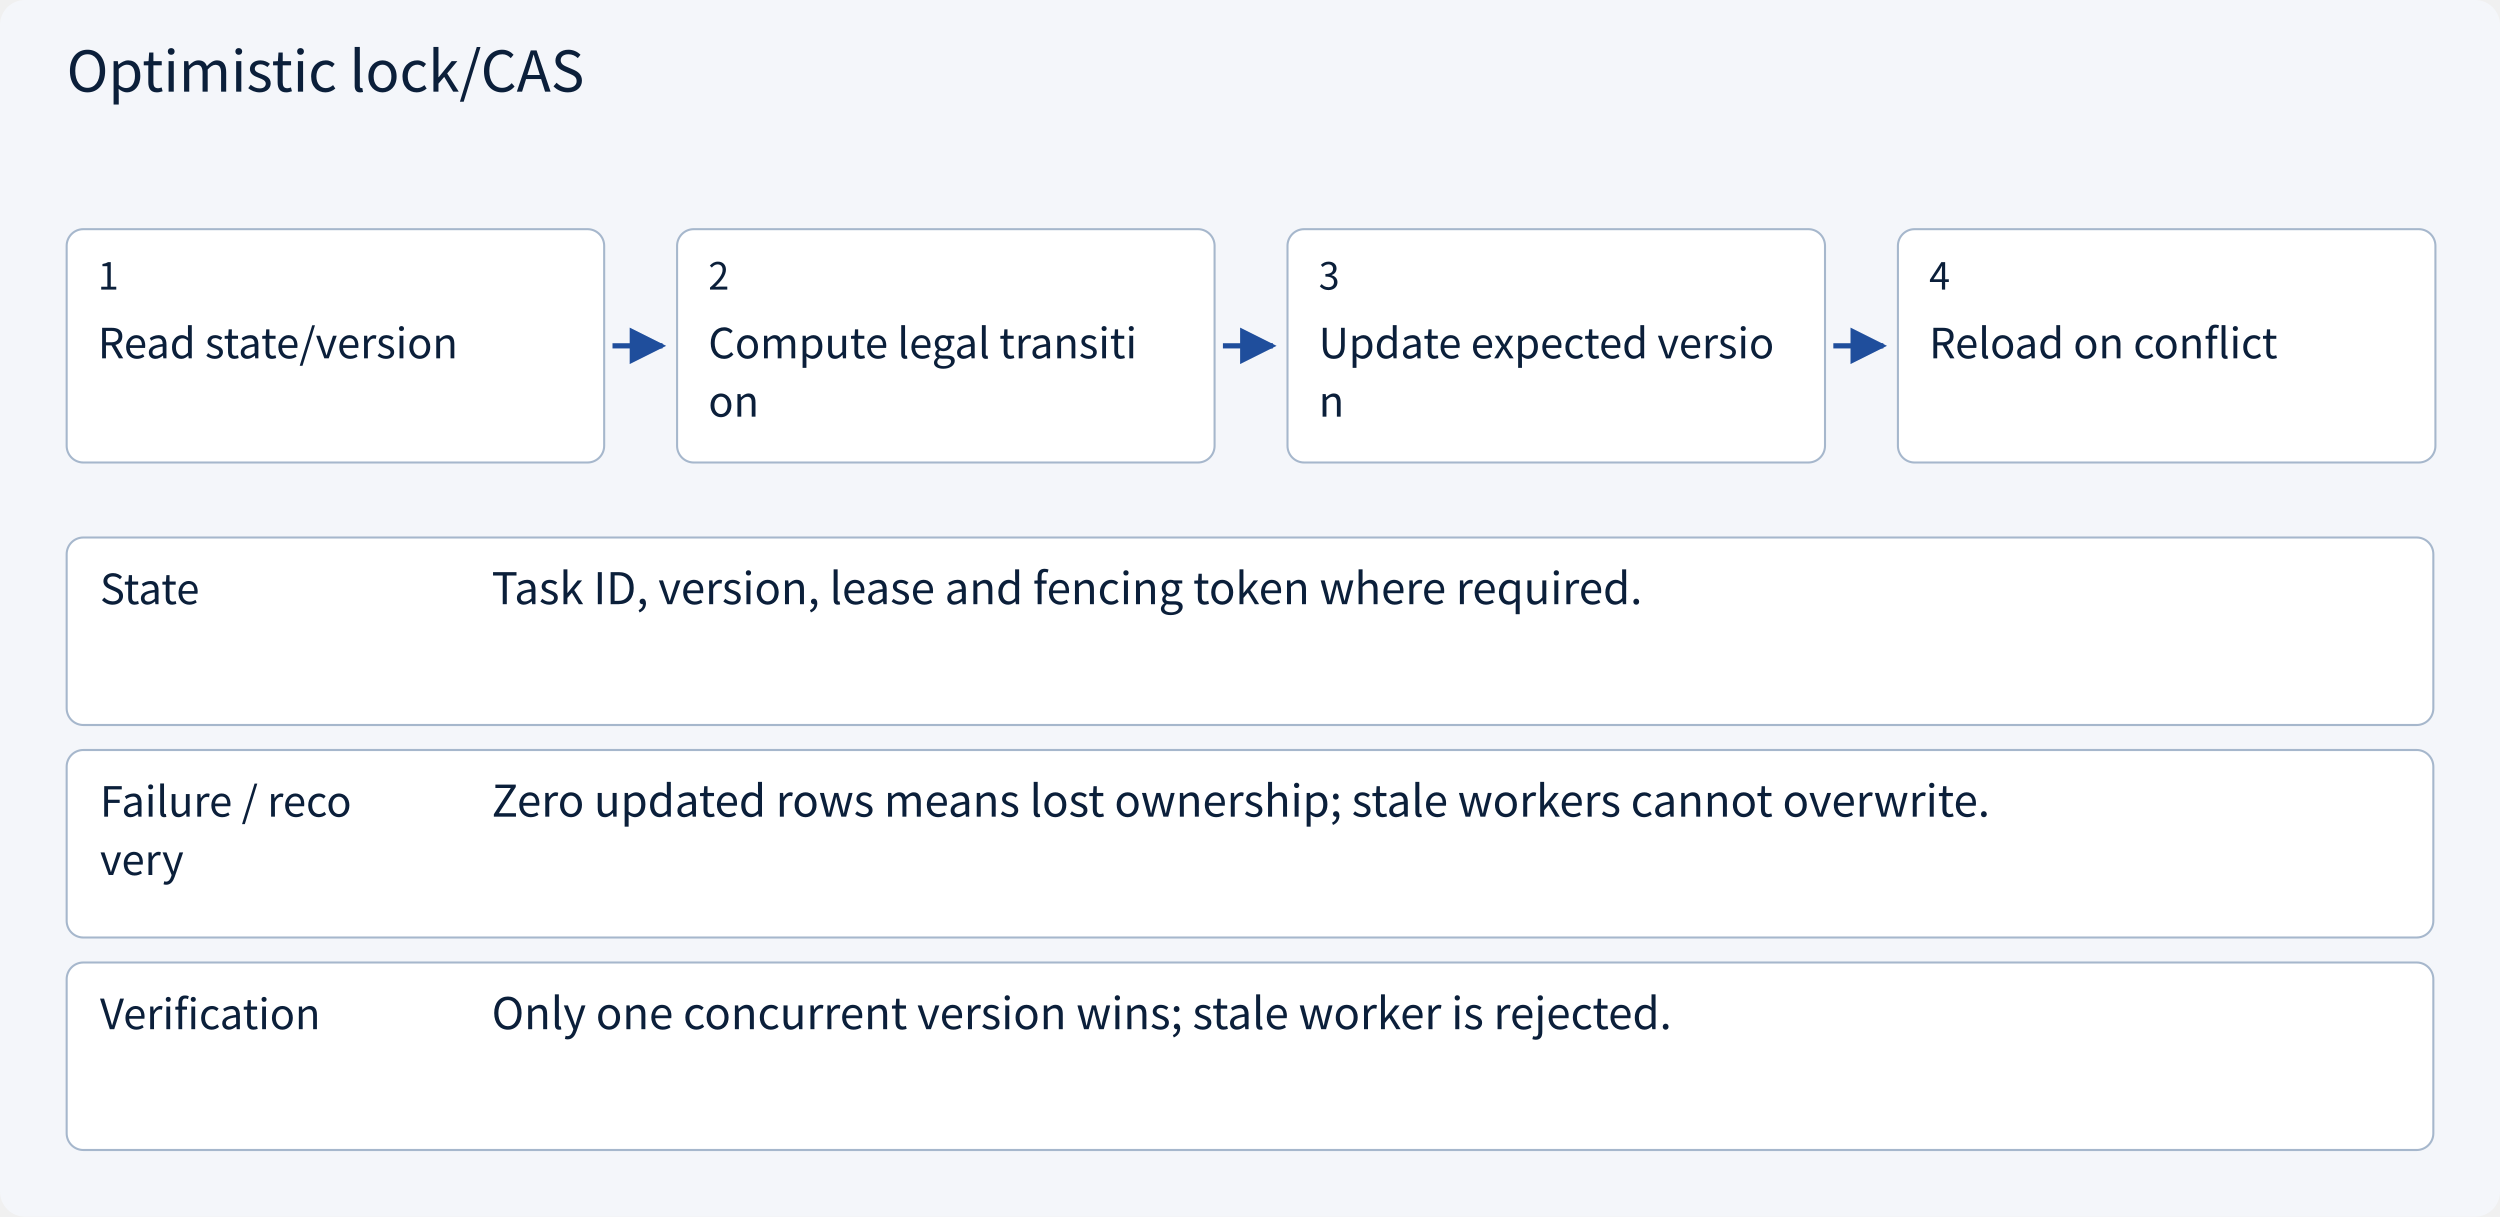
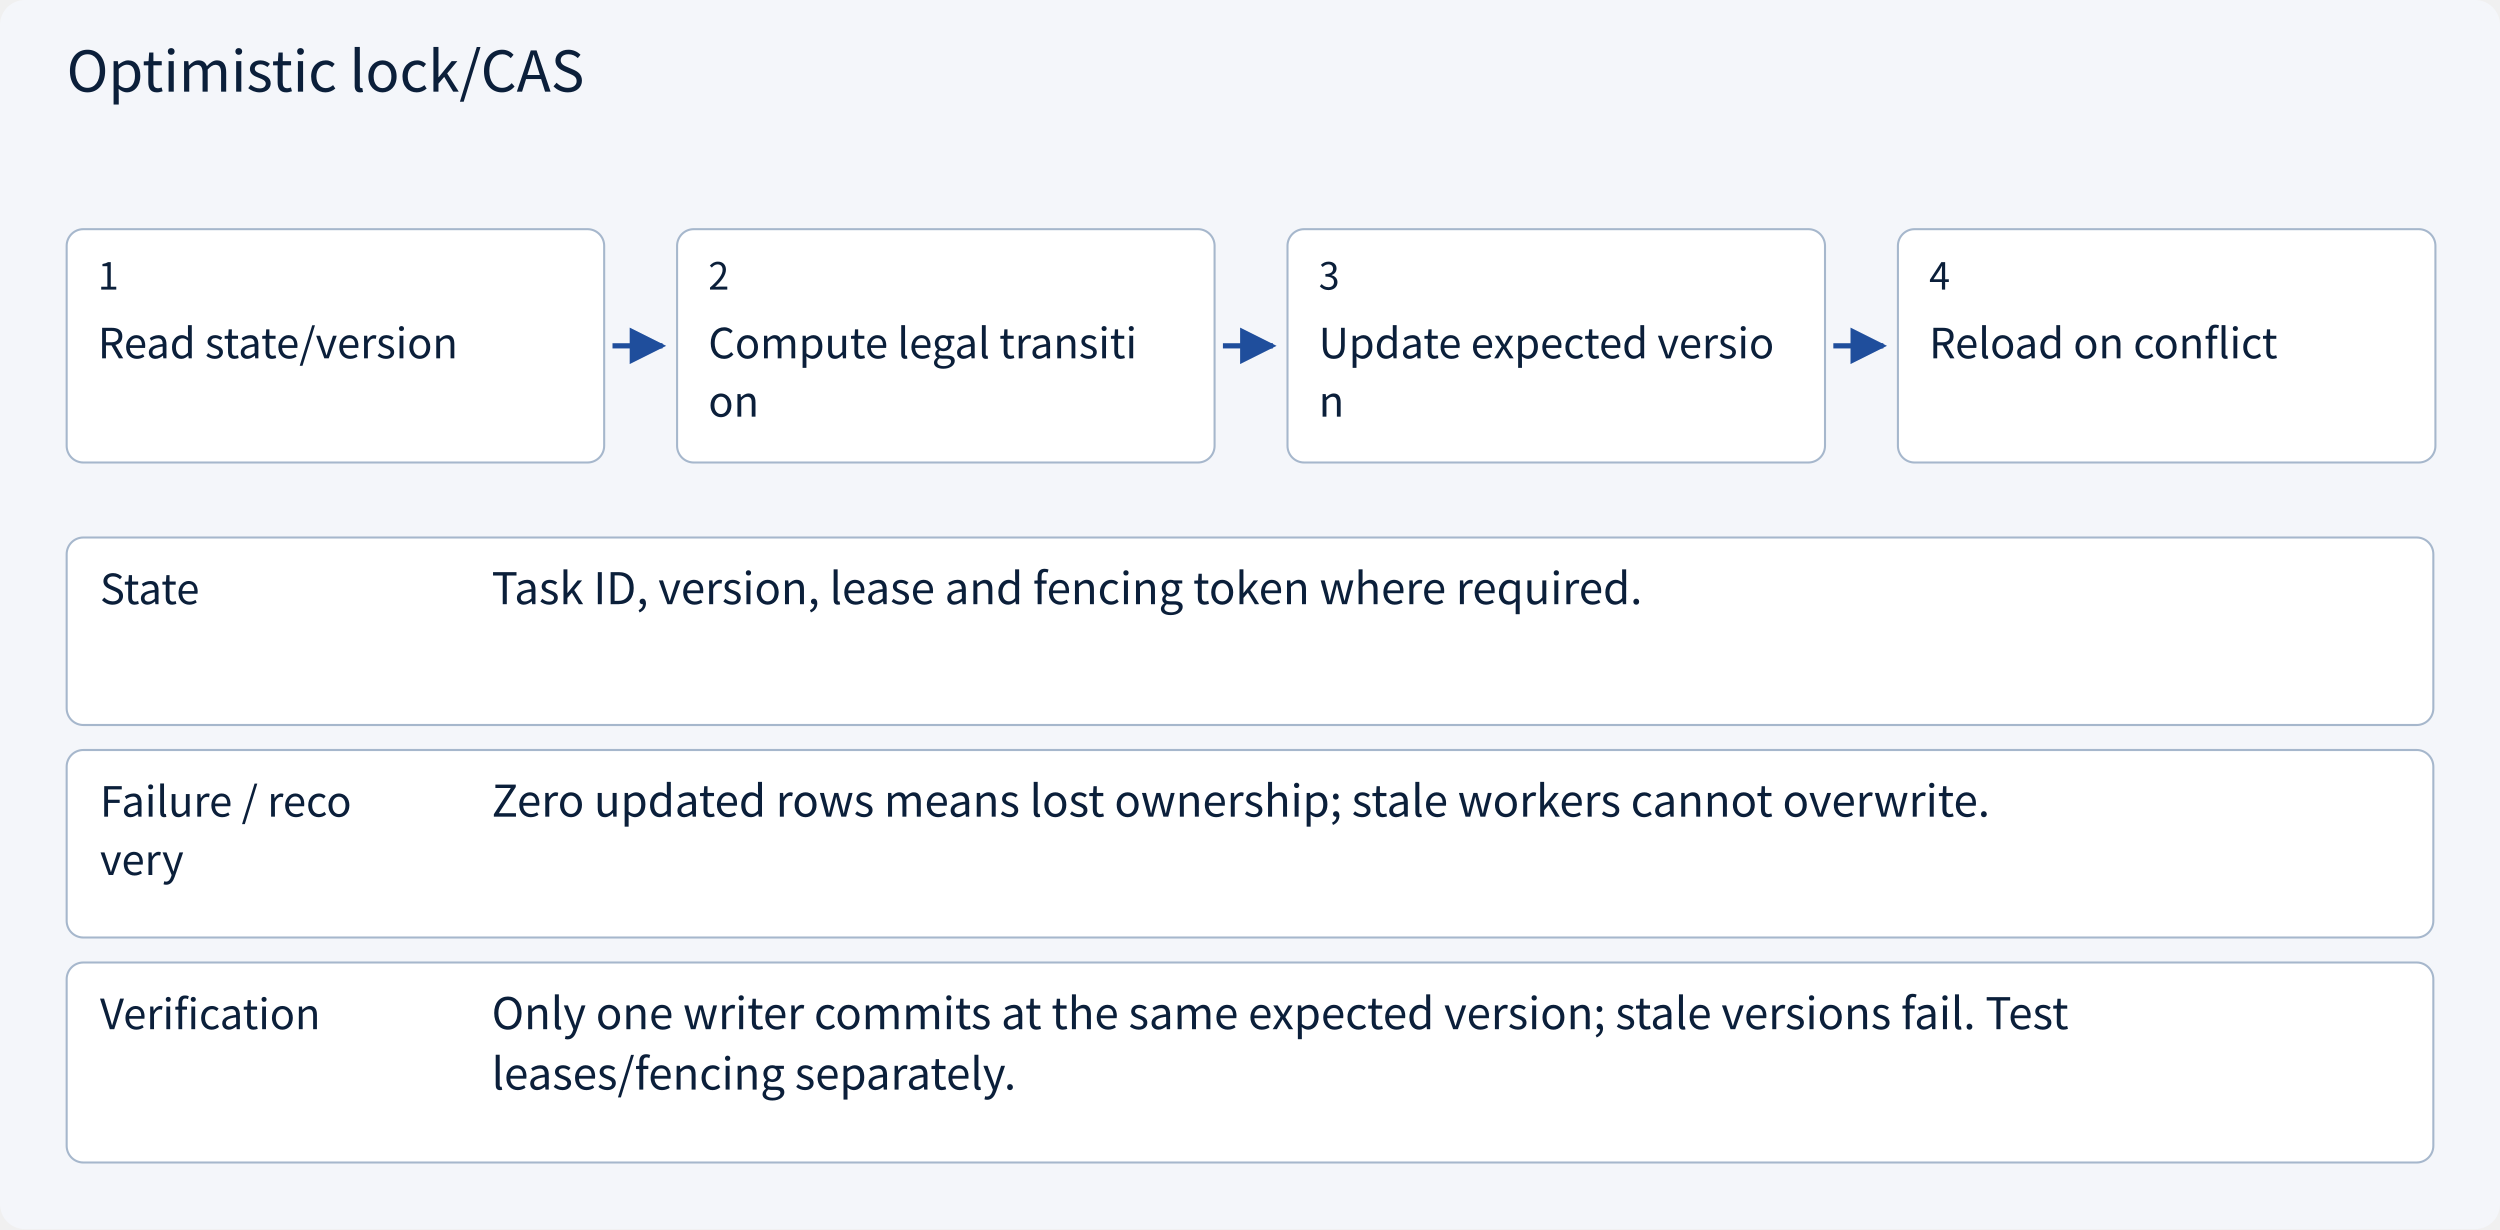
- <svg xmlns="http://www.w3.org/2000/svg" viewBox="0 0 1200 584" width="1200" height="584" role="img" aria-labelledby="title desc">
+ <svg xmlns="http://www.w3.org/2000/svg" viewBox="0 0 1200 590" width="1200" height="590" role="img" aria-labelledby="title desc">
  <defs>
    <marker id="arrow" viewBox="0 0 10 10" refX="9" refY="5" markerWidth="7" markerHeight="7" orient="auto">
      <path d="M0 0L10 5L0 10" fill="#1F4E9C" />
    </marker>
  </defs>
-   <rect width="1200" height="584" rx="12" fill="#F4F6FA" />
+   <rect width="1200" height="590" rx="12" fill="#F4F6FA" />
  <g font-family="Noto Sans CJK SC,Microsoft YaHei,system-ui,sans-serif" fill="#0B1F3A">
    <text x="32" y="44" font-size="27" fill="#0B1F3A">Optimistic lock/CAS</text>
    <rect x="32" y="110" width="258" height="112" rx="8" fill="white" stroke="#A6B7CC" />
    <text x="47" y="139" font-size="18" fill="#0B1F3A">1</text>
    <text x="47" y="172" font-size="20" fill="#0B1F3A">Read state/version</text>
    <path d="M294 166.0L318 166.0" fill="none" stroke="#1F4E9C" stroke-width="2.5" marker-end="url(#arrow)" />
    <rect x="325" y="110" width="258" height="112" rx="8" fill="white" stroke="#A6B7CC" />
    <text x="340" y="139" font-size="18" fill="#0B1F3A">2</text>
    <text x="340" y="172" font-size="20" fill="#0B1F3A">Compute legal transiti</text>
    <text x="340" y="200" font-size="20" fill="#0B1F3A">on</text>
    <path d="M587 166.0L611 166.0" fill="none" stroke="#1F4E9C" stroke-width="2.5" marker-end="url(#arrow)" />
    <rect x="618" y="110" width="258" height="112" rx="8" fill="white" stroke="#A6B7CC" />
    <text x="633" y="139" font-size="18" fill="#0B1F3A">3</text>
    <text x="633" y="172" font-size="20" fill="#0B1F3A">Update expected versio</text>
    <text x="633" y="200" font-size="20" fill="#0B1F3A">n</text>
    <path d="M880 166.0L904 166.0" fill="none" stroke="#1F4E9C" stroke-width="2.5" marker-end="url(#arrow)" />
    <rect x="911" y="110" width="258" height="112" rx="8" fill="white" stroke="#A6B7CC" />
    <text x="926" y="139" font-size="18" fill="#0B1F3A">4</text>
    <text x="926" y="172" font-size="20" fill="#0B1F3A">Reload on conflict</text>
    <rect x="32" y="258" width="1136" height="90" rx="8" fill="white" stroke="#A6B7CC" />
    <text x="48" y="290" font-size="20" fill="#0B1F3A">State</text>
    <text x="236" y="290" font-size="21" fill="#0B1F3A">Task ID, version, lease and fencing token where required.</text>
    <rect x="32" y="360" width="1136" height="90" rx="8" fill="white" stroke="#A6B7CC" />
    <text x="48" y="392" font-size="20" fill="#0B1F3A">Failure / reco</text>
    <text x="48" y="420" font-size="20" fill="#0B1F3A">very</text>
    <text x="236" y="392" font-size="21" fill="#0B1F3A">Zero updated rows means lost ownership; stale workers cannot overwrite.</text>
-     <rect x="32" y="462" width="1136" height="90" rx="8" fill="white" stroke="#A6B7CC" />
+     <rect x="32" y="462" width="1136" height="96" rx="8" fill="white" stroke="#A6B7CC" />
    <text x="48" y="494" font-size="20" fill="#0B1F3A">Verification</text>
-     <text x="236" y="494" font-size="21" fill="#0B1F3A">Only one concurrent version wins; stale worker is rejected.</text>
+     <text x="236" y="494" font-size="21" fill="#0B1F3A">Only one writer commits at the same expected version; stale versions fail. Test </text>
+     <text x="236" y="523" font-size="21" fill="#0B1F3A">leases/fencing separately.</text>
  </g>
</svg>
